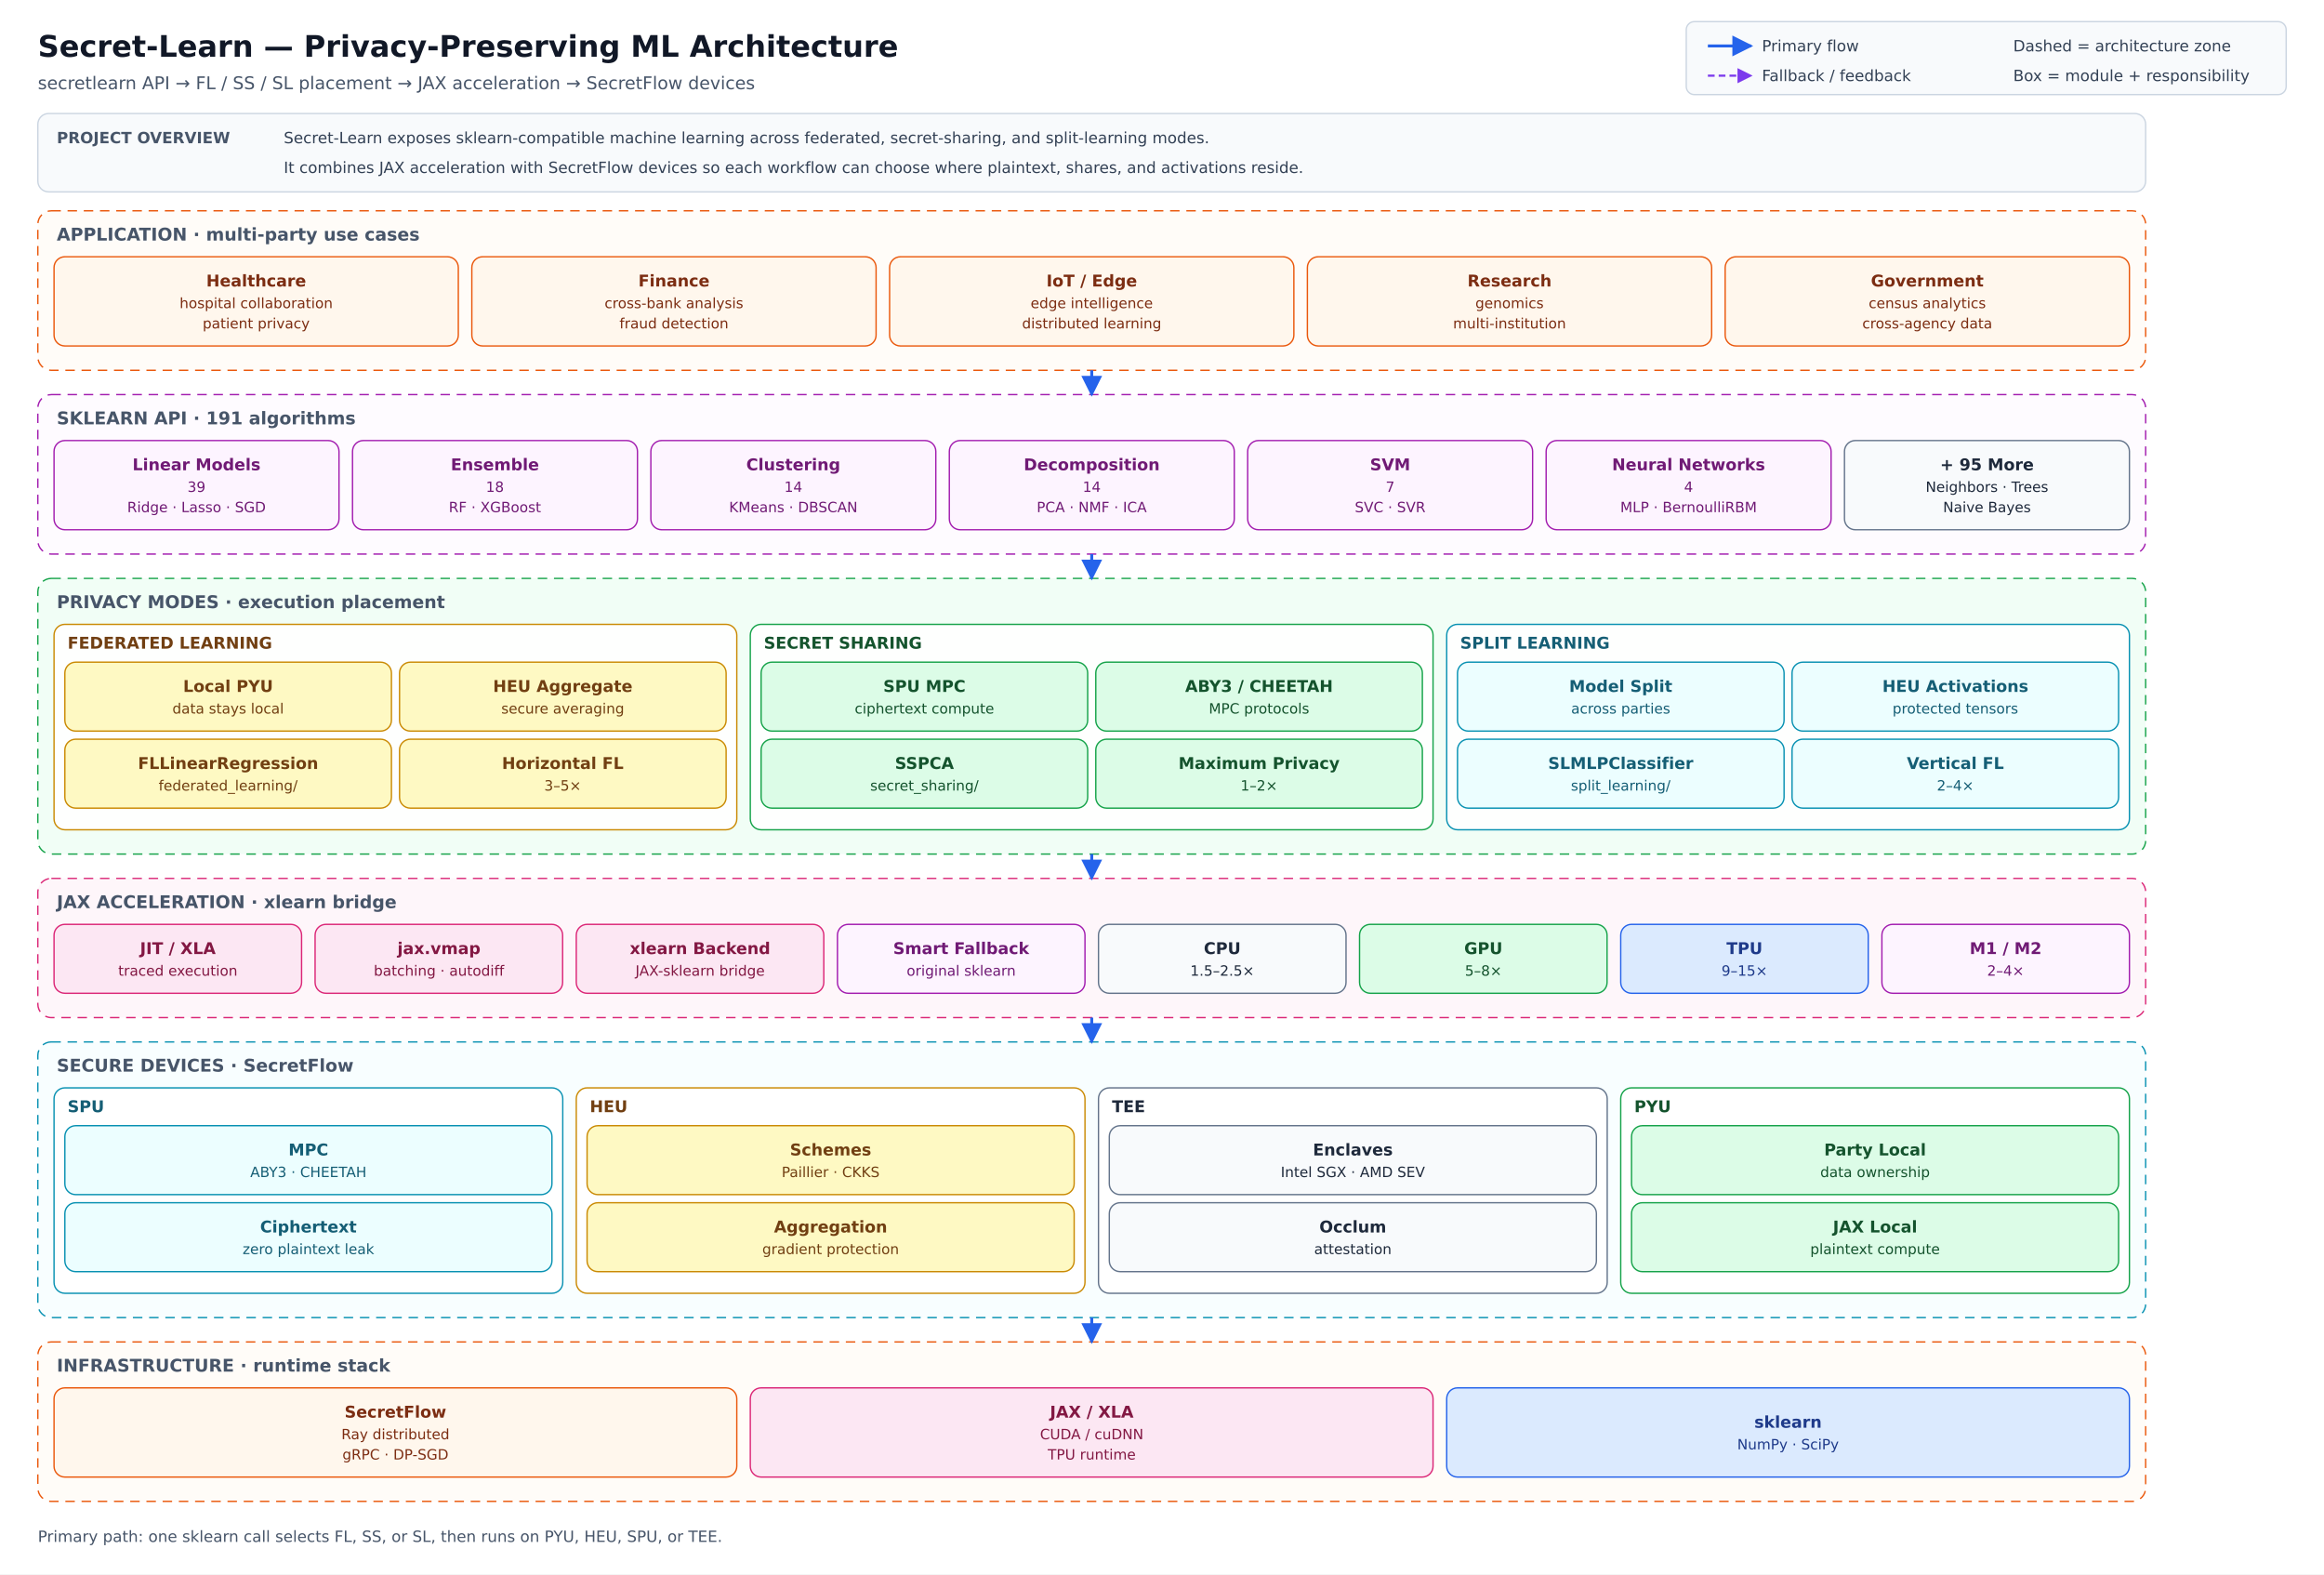
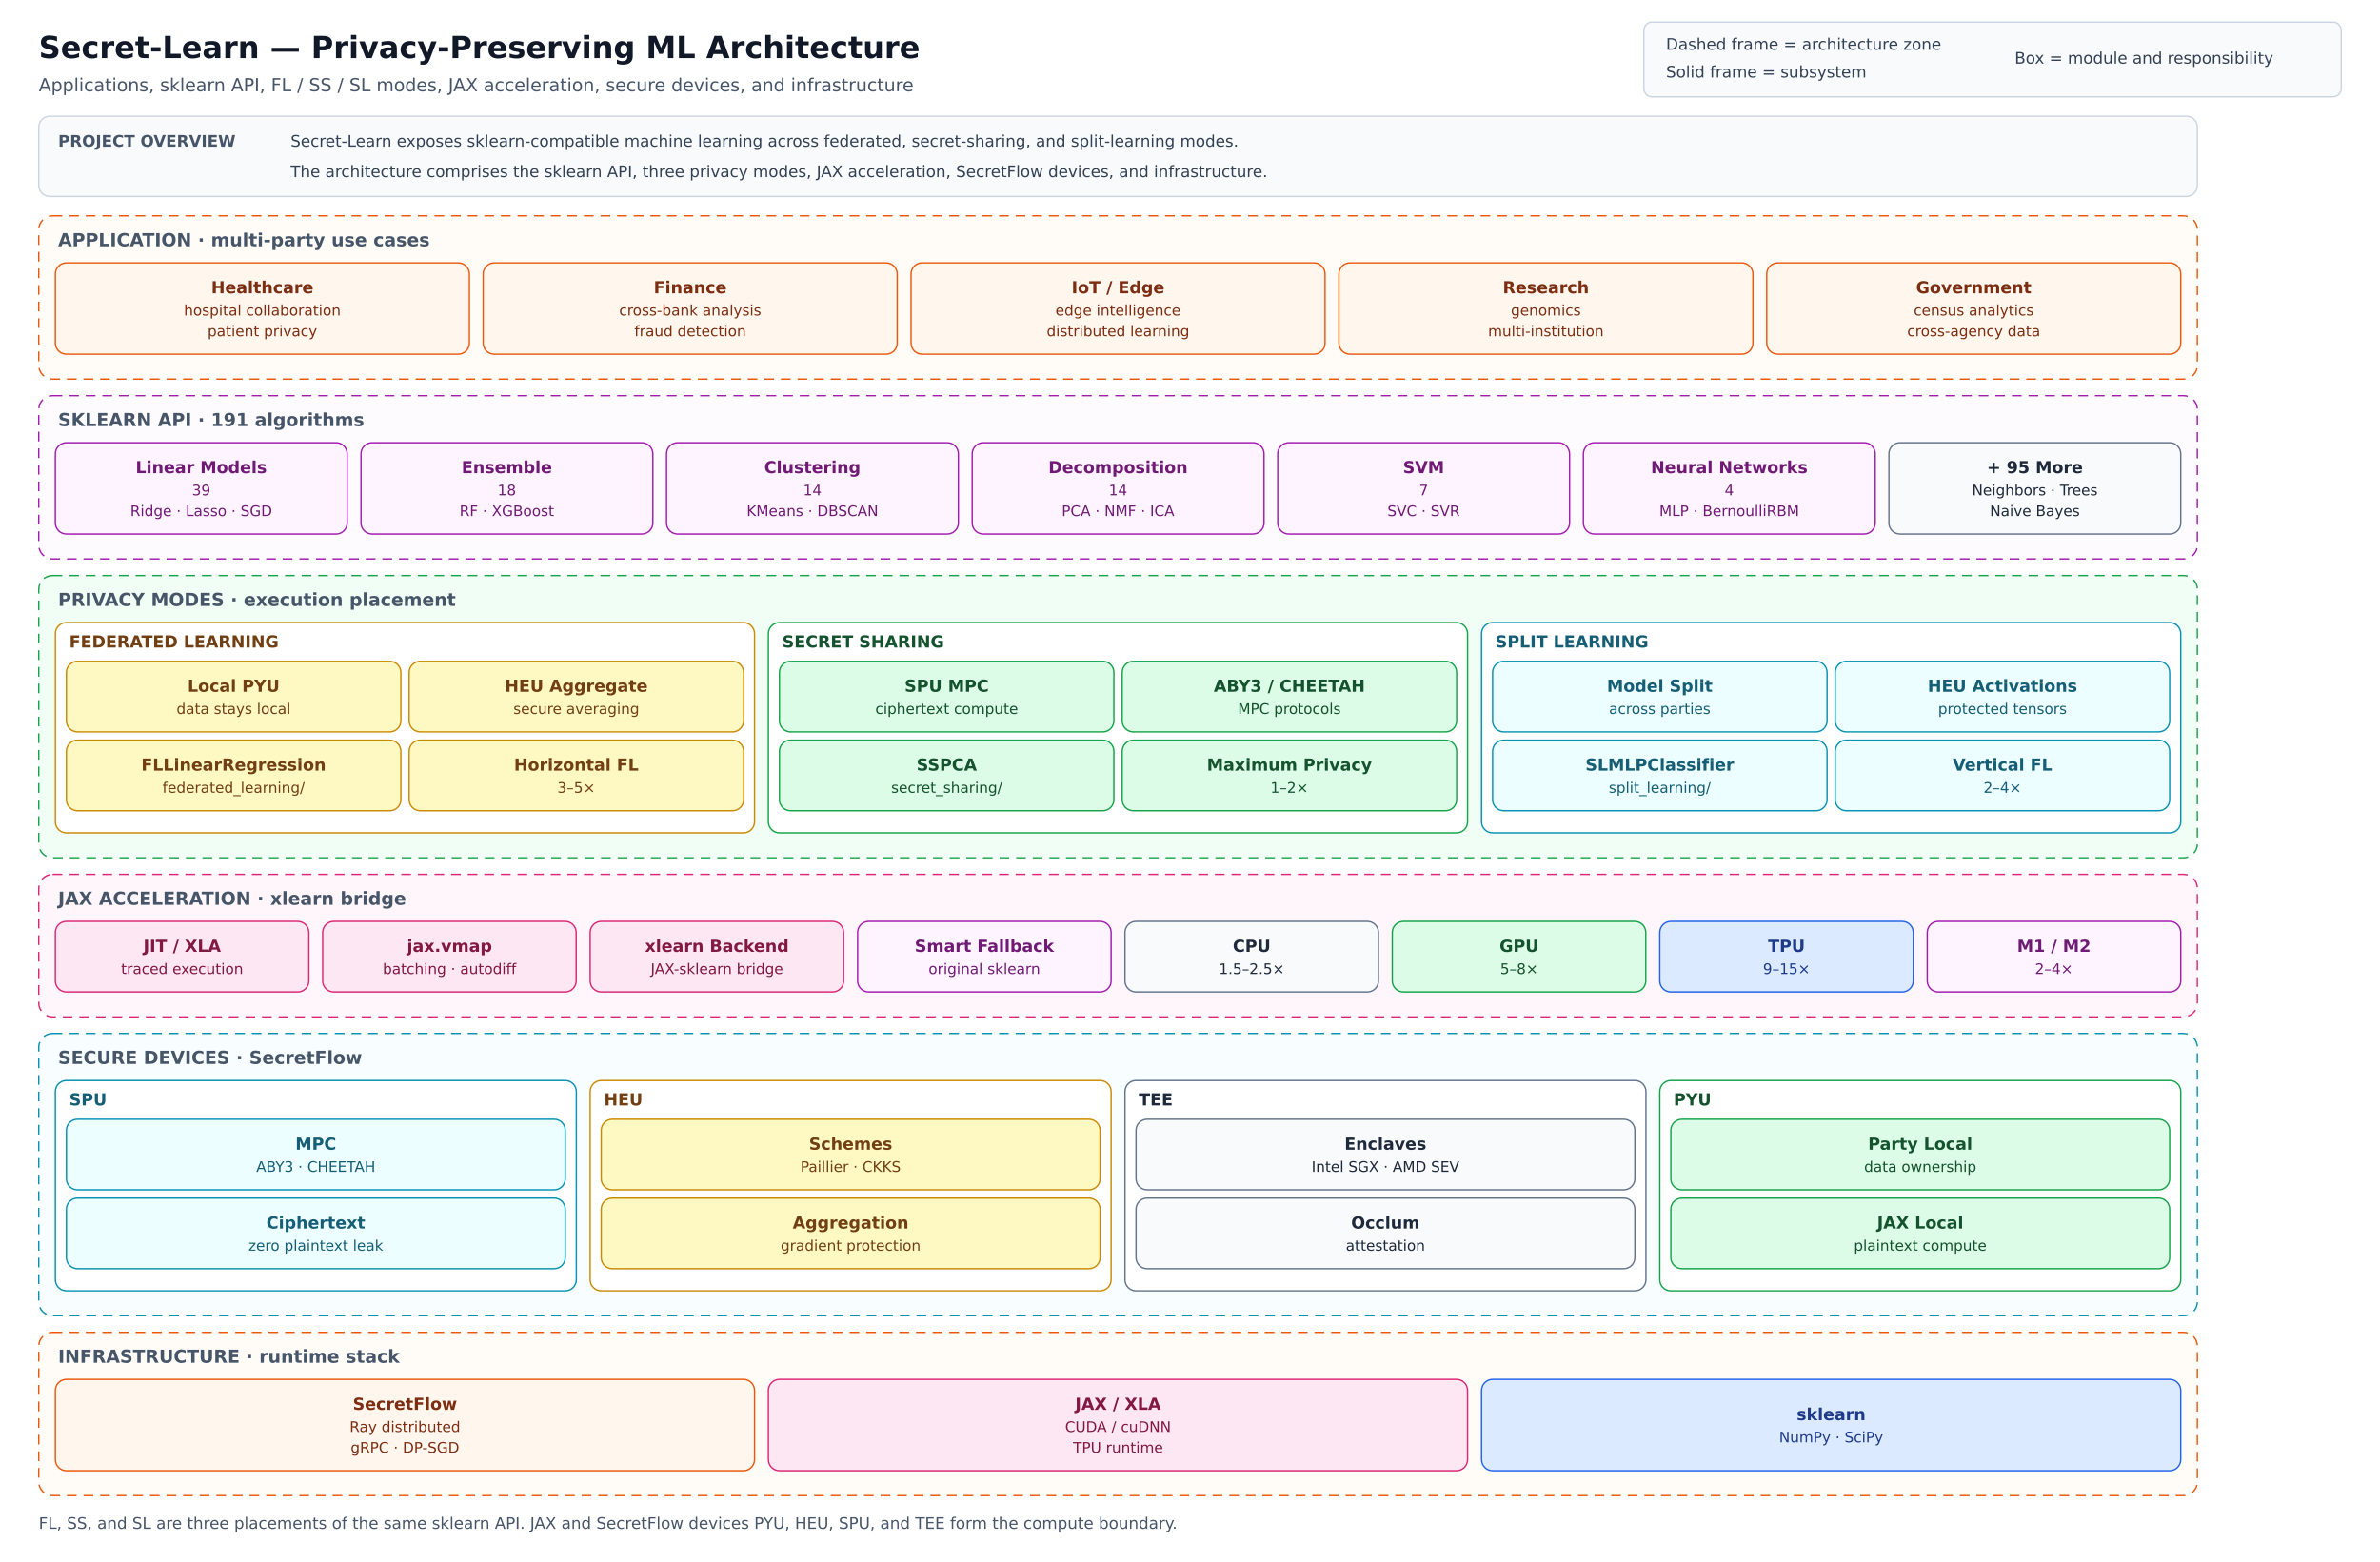
- <svg xmlns="http://www.w3.org/2000/svg" viewBox="0 0 1720 1165" font-family="WenQuanYi Micro Hei, DejaVu Sans, sans-serif">
-   <defs>
-     <marker id="arr" viewBox="0 0 10 10" refX="9" refY="5" markerWidth="7" markerHeight="7" orient="auto">
-       <path d="M0,0 L10,5 L0,10 z" fill="#2563eb" />
-     </marker>
-     <marker id="arrP" viewBox="0 0 10 10" refX="9" refY="5" markerWidth="7" markerHeight="7" orient="auto">
-       <path d="M0,0 L10,5 L0,10 z" fill="#7c3aed" />
-     </marker>
-   </defs>
-   <rect x="0" y="0" width="1720" height="1165" fill="#ffffff" />
+ <svg xmlns="http://www.w3.org/2000/svg" viewBox="0 0 1720 1129" font-family="WenQuanYi Micro Hei, DejaVu Sans, sans-serif">
+   <rect x="0" y="0" width="1720" height="1129" fill="#ffffff" />
  <text x="28" y="42" font-size="22" fill="#111827" font-weight="700" text-anchor="start">Secret-Learn — Privacy-Preserving ML Architecture</text>
-   <text x="28" y="66" font-size="13" fill="#475569" font-weight="400" text-anchor="start">secretlearn API → FL / SS / SL placement → JAX acceleration → SecretFlow devices</text>
-   <rect x="1248" y="16" width="444" height="54" rx="6" fill="#f8fafc" stroke="#cbd5e1" />
-   <line x1="1264" y1="34" x2="1296" y2="34" stroke="#2563eb" stroke-width="2.2" marker-end="url(#arr)" />
-   <text x="1304" y="38" font-size="11.5" fill="#334155" font-weight="400" text-anchor="start">Primary flow</text>
-   <line x1="1264" y1="56" x2="1296" y2="56" stroke="#7c3aed" stroke-width="1.6" stroke-dasharray="5,3" marker-end="url(#arrP)" />
-   <text x="1304" y="60" font-size="11.5" fill="#334155" font-weight="400" text-anchor="start">Fallback / feedback</text>
-   <text x="1490" y="38" font-size="11.5" fill="#334155" font-weight="400" text-anchor="start">Dashed = architecture zone</text>
-   <text x="1490" y="60" font-size="11.5" fill="#334155" font-weight="400" text-anchor="start">Box = module + responsibility</text>
+   <text x="28" y="66" font-size="13" fill="#475569" font-weight="400" text-anchor="start">Applications, sklearn API, FL / SS / SL modes, JAX acceleration, secure devices, and infrastructure</text>
+   <rect x="1188" y="16" width="504" height="54" rx="6" fill="#f8fafc" stroke="#cbd5e1" />
+   <text x="1204" y="36" font-size="11.5" fill="#334155" font-weight="400" text-anchor="start">Dashed frame = architecture zone</text>
+   <text x="1204" y="56" font-size="11.5" fill="#334155" font-weight="400" text-anchor="start">Solid frame = subsystem</text>
+   <text x="1456" y="46" font-size="11.5" fill="#334155" font-weight="400" text-anchor="start">Box = module and responsibility</text>
  <rect x="28" y="84" width="1560" height="58" rx="8" fill="#f8fafc" stroke="#cbd5e1" />
  <text x="42" y="106" font-size="11.5" fill="#475569" font-weight="700" text-anchor="start">PROJECT OVERVIEW</text>
  <text x="210" y="106" font-size="11.5" fill="#334155" font-weight="400" text-anchor="start">Secret-Learn exposes sklearn-compatible machine learning across federated, secret-sharing, and split-learning modes.</text>
-   <text x="210" y="128" font-size="11.5" fill="#334155" font-weight="400" text-anchor="start">It combines JAX acceleration with SecretFlow devices so each workflow can choose where plaintext, shares, and activations reside.</text>
+   <text x="210" y="128" font-size="11.5" fill="#334155" font-weight="400" text-anchor="start">The architecture comprises the sklearn API, three privacy modes, JAX acceleration, SecretFlow devices, and infrastructure.</text>
  <rect x="28" y="156" width="1560" height="118" rx="10" fill="#fff7ed" fill-opacity="0.38" stroke="#ea580c" stroke-dasharray="7,5" />
  <text x="42" y="178" font-size="13" fill="#475569" font-weight="700" text-anchor="start">APPLICATION · multi-party use cases</text>
  <rect x="40.0" y="190.0" width="299.2" height="66.0" rx="8" fill="#fff7ed" stroke="#ea580c" />
  <text x="189.6" y="212.0" font-size="12" fill="#7c2d12" font-weight="700" text-anchor="middle">Healthcare</text>
  <text x="189.6" y="228.0" font-size="10.5" fill="#7c2d12" font-weight="400" text-anchor="middle">hospital collaboration</text>
  <text x="189.6" y="243.0" font-size="10.5" fill="#7c2d12" font-weight="400" text-anchor="middle">patient privacy</text>
  <rect x="349.2" y="190.0" width="299.2" height="66.0" rx="8" fill="#fff7ed" stroke="#ea580c" />
  <text x="498.8" y="212.0" font-size="12" fill="#7c2d12" font-weight="700" text-anchor="middle">Finance</text>
  <text x="498.8" y="228.0" font-size="10.5" fill="#7c2d12" font-weight="400" text-anchor="middle">cross-bank analysis</text>
  <text x="498.8" y="243.0" font-size="10.5" fill="#7c2d12" font-weight="400" text-anchor="middle">fraud detection</text>
  <rect x="658.4" y="190.0" width="299.2" height="66.0" rx="8" fill="#fff7ed" stroke="#ea580c" />
  <text x="808.0" y="212.0" font-size="12" fill="#7c2d12" font-weight="700" text-anchor="middle">IoT / Edge</text>
  <text x="808.0" y="228.0" font-size="10.5" fill="#7c2d12" font-weight="400" text-anchor="middle">edge intelligence</text>
  <text x="808.0" y="243.0" font-size="10.5" fill="#7c2d12" font-weight="400" text-anchor="middle">distributed learning</text>
  <rect x="967.6" y="190.0" width="299.2" height="66.0" rx="8" fill="#fff7ed" stroke="#ea580c" />
  <text x="1117.2" y="212.0" font-size="12" fill="#7c2d12" font-weight="700" text-anchor="middle">Research</text>
  <text x="1117.2" y="228.0" font-size="10.5" fill="#7c2d12" font-weight="400" text-anchor="middle">genomics</text>
  <text x="1117.2" y="243.0" font-size="10.5" fill="#7c2d12" font-weight="400" text-anchor="middle">multi-institution</text>
  <rect x="1276.8" y="190.0" width="299.2" height="66.0" rx="8" fill="#fff7ed" stroke="#ea580c" />
  <text x="1426.4" y="212.0" font-size="12" fill="#7c2d12" font-weight="700" text-anchor="middle">Government</text>
  <text x="1426.4" y="228.0" font-size="10.5" fill="#7c2d12" font-weight="400" text-anchor="middle">census analytics</text>
  <text x="1426.4" y="243.0" font-size="10.5" fill="#7c2d12" font-weight="400" text-anchor="middle">cross-agency data</text>
-   <rect x="28" y="292" width="1560" height="118" rx="10" fill="#fdf4ff" fill-opacity="0.38" stroke="#a21caf" stroke-dasharray="7,5" />
-   <text x="42" y="314" font-size="13" fill="#475569" font-weight="700" text-anchor="start">SKLEARN API · 191 algorithms</text>
-   <rect x="40.0" y="326.0" width="210.9" height="66.0" rx="8" fill="#fdf4ff" stroke="#a21caf" />
-   <text x="145.429" y="348.0" font-size="12" fill="#701a75" font-weight="700" text-anchor="middle">Linear Models</text>
-   <text x="145.429" y="364.0" font-size="10.5" fill="#701a75" font-weight="400" text-anchor="middle">39</text>
-   <text x="145.429" y="379.0" font-size="10.5" fill="#701a75" font-weight="400" text-anchor="middle">Ridge · Lasso · SGD</text>
-   <rect x="260.9" y="326.0" width="210.9" height="66.0" rx="8" fill="#fdf4ff" stroke="#a21caf" />
-   <text x="366.286" y="348.0" font-size="12" fill="#701a75" font-weight="700" text-anchor="middle">Ensemble</text>
-   <text x="366.286" y="364.0" font-size="10.5" fill="#701a75" font-weight="400" text-anchor="middle">18</text>
-   <text x="366.286" y="379.0" font-size="10.5" fill="#701a75" font-weight="400" text-anchor="middle">RF · XGBoost</text>
-   <rect x="481.7" y="326.0" width="210.9" height="66.0" rx="8" fill="#fdf4ff" stroke="#a21caf" />
-   <text x="587.143" y="348.0" font-size="12" fill="#701a75" font-weight="700" text-anchor="middle">Clustering</text>
-   <text x="587.143" y="364.0" font-size="10.5" fill="#701a75" font-weight="400" text-anchor="middle">14</text>
-   <text x="587.143" y="379.0" font-size="10.5" fill="#701a75" font-weight="400" text-anchor="middle">KMeans · DBSCAN</text>
-   <rect x="702.6" y="326.0" width="210.9" height="66.0" rx="8" fill="#fdf4ff" stroke="#a21caf" />
-   <text x="808.0" y="348.0" font-size="12" fill="#701a75" font-weight="700" text-anchor="middle">Decomposition</text>
-   <text x="808.0" y="364.0" font-size="10.5" fill="#701a75" font-weight="400" text-anchor="middle">14</text>
-   <text x="808.0" y="379.0" font-size="10.5" fill="#701a75" font-weight="400" text-anchor="middle">PCA · NMF · ICA</text>
-   <rect x="923.4" y="326.0" width="210.9" height="66.0" rx="8" fill="#fdf4ff" stroke="#a21caf" />
-   <text x="1028.857" y="348.0" font-size="12" fill="#701a75" font-weight="700" text-anchor="middle">SVM</text>
-   <text x="1028.857" y="364.0" font-size="10.5" fill="#701a75" font-weight="400" text-anchor="middle">7</text>
-   <text x="1028.857" y="379.0" font-size="10.5" fill="#701a75" font-weight="400" text-anchor="middle">SVC · SVR</text>
-   <rect x="1144.3" y="326.0" width="210.9" height="66.0" rx="8" fill="#fdf4ff" stroke="#a21caf" />
-   <text x="1249.714" y="348.0" font-size="12" fill="#701a75" font-weight="700" text-anchor="middle">Neural Networks</text>
-   <text x="1249.714" y="364.0" font-size="10.5" fill="#701a75" font-weight="400" text-anchor="middle">4</text>
-   <text x="1249.714" y="379.0" font-size="10.5" fill="#701a75" font-weight="400" text-anchor="middle">MLP · BernoulliRBM</text>
-   <rect x="1365.1" y="326.0" width="210.9" height="66.0" rx="8" fill="#f8fafc" stroke="#64748b" />
-   <text x="1470.571" y="348.0" font-size="12" fill="#1e293b" font-weight="700" text-anchor="middle">+ 95 More</text>
-   <text x="1470.571" y="364.0" font-size="10.5" fill="#1e293b" font-weight="400" text-anchor="middle">Neighbors · Trees</text>
-   <text x="1470.571" y="379.0" font-size="10.5" fill="#1e293b" font-weight="400" text-anchor="middle">Naive Bayes</text>
-   <rect x="28" y="428" width="1560" height="204" rx="10" fill="#dcfce7" fill-opacity="0.38" stroke="#16a34a" stroke-dasharray="7,5" />
-   <text x="42" y="450" font-size="13" fill="#475569" font-weight="700" text-anchor="start">PRIVACY MODES · execution placement</text>
-   <rect x="40.0" y="462.0" width="505.3" height="152.0" rx="8" fill="#ffffff" fill-opacity="0.94" stroke="#ca8a04" />
-   <text x="50.0" y="480" font-size="12" fill="#713f12" font-weight="700" text-anchor="start">FEDERATED LEARNING</text>
-   <rect x="48.0" y="490.0" width="241.7" height="51.0" rx="8" fill="#fef9c3" stroke="#ca8a04" />
-   <text x="168.833" y="512.0" font-size="12" fill="#713f12" font-weight="700" text-anchor="middle">Local PYU</text>
-   <text x="168.833" y="528.0" font-size="10.5" fill="#713f12" font-weight="400" text-anchor="middle">data stays local</text>
-   <rect x="295.7" y="490.0" width="241.7" height="51.0" rx="8" fill="#fef9c3" stroke="#ca8a04" />
-   <text x="416.5" y="512.0" font-size="12" fill="#713f12" font-weight="700" text-anchor="middle">HEU Aggregate</text>
-   <text x="416.5" y="528.0" font-size="10.5" fill="#713f12" font-weight="400" text-anchor="middle">secure averaging</text>
-   <rect x="48.0" y="547.0" width="241.7" height="51.0" rx="8" fill="#fef9c3" stroke="#ca8a04" />
-   <text x="168.833" y="569.0" font-size="12" fill="#713f12" font-weight="700" text-anchor="middle">FLLinearRegression</text>
-   <text x="168.833" y="585.0" font-size="10.5" fill="#713f12" font-weight="400" text-anchor="middle">federated_learning/</text>
-   <rect x="295.7" y="547.0" width="241.7" height="51.0" rx="8" fill="#fef9c3" stroke="#ca8a04" />
-   <text x="416.5" y="569.0" font-size="12" fill="#713f12" font-weight="700" text-anchor="middle">Horizontal FL</text>
-   <text x="416.5" y="585.0" font-size="10.5" fill="#713f12" font-weight="400" text-anchor="middle">3–5×</text>
-   <rect x="555.3" y="462.0" width="505.3" height="152.0" rx="8" fill="#ffffff" fill-opacity="0.94" stroke="#16a34a" />
-   <text x="565.333" y="480" font-size="12" fill="#14532d" font-weight="700" text-anchor="start">SECRET SHARING</text>
-   <rect x="563.3" y="490.0" width="241.7" height="51.0" rx="8" fill="#dcfce7" stroke="#16a34a" />
-   <text x="684.167" y="512.0" font-size="12" fill="#14532d" font-weight="700" text-anchor="middle">SPU MPC</text>
-   <text x="684.167" y="528.0" font-size="10.5" fill="#14532d" font-weight="400" text-anchor="middle">ciphertext compute</text>
-   <rect x="811.0" y="490.0" width="241.7" height="51.0" rx="8" fill="#dcfce7" stroke="#16a34a" />
-   <text x="931.833" y="512.0" font-size="12" fill="#14532d" font-weight="700" text-anchor="middle">ABY3 / CHEETAH</text>
-   <text x="931.833" y="528.0" font-size="10.5" fill="#14532d" font-weight="400" text-anchor="middle">MPC protocols</text>
-   <rect x="563.3" y="547.0" width="241.7" height="51.0" rx="8" fill="#dcfce7" stroke="#16a34a" />
-   <text x="684.167" y="569.0" font-size="12" fill="#14532d" font-weight="700" text-anchor="middle">SSPCA</text>
-   <text x="684.167" y="585.0" font-size="10.5" fill="#14532d" font-weight="400" text-anchor="middle">secret_sharing/</text>
-   <rect x="811.0" y="547.0" width="241.7" height="51.0" rx="8" fill="#dcfce7" stroke="#16a34a" />
-   <text x="931.833" y="569.0" font-size="12" fill="#14532d" font-weight="700" text-anchor="middle">Maximum Privacy</text>
-   <text x="931.833" y="585.0" font-size="10.5" fill="#14532d" font-weight="400" text-anchor="middle">1–2×</text>
-   <rect x="1070.7" y="462.0" width="505.3" height="152.0" rx="8" fill="#ffffff" fill-opacity="0.94" stroke="#0891b2" />
-   <text x="1080.667" y="480" font-size="12" fill="#155e75" font-weight="700" text-anchor="start">SPLIT LEARNING</text>
-   <rect x="1078.7" y="490.0" width="241.7" height="51.0" rx="8" fill="#ecfeff" stroke="#0891b2" />
-   <text x="1199.5" y="512.0" font-size="12" fill="#155e75" font-weight="700" text-anchor="middle">Model Split</text>
-   <text x="1199.5" y="528.0" font-size="10.5" fill="#155e75" font-weight="400" text-anchor="middle">across parties</text>
-   <rect x="1326.3" y="490.0" width="241.7" height="51.0" rx="8" fill="#ecfeff" stroke="#0891b2" />
-   <text x="1447.167" y="512.0" font-size="12" fill="#155e75" font-weight="700" text-anchor="middle">HEU Activations</text>
-   <text x="1447.167" y="528.0" font-size="10.5" fill="#155e75" font-weight="400" text-anchor="middle">protected tensors</text>
-   <rect x="1078.7" y="547.0" width="241.7" height="51.0" rx="8" fill="#ecfeff" stroke="#0891b2" />
-   <text x="1199.5" y="569.0" font-size="12" fill="#155e75" font-weight="700" text-anchor="middle">SLMLPClassifier</text>
-   <text x="1199.5" y="585.0" font-size="10.5" fill="#155e75" font-weight="400" text-anchor="middle">split_learning/</text>
-   <rect x="1326.3" y="547.0" width="241.7" height="51.0" rx="8" fill="#ecfeff" stroke="#0891b2" />
-   <text x="1447.167" y="569.0" font-size="12" fill="#155e75" font-weight="700" text-anchor="middle">Vertical FL</text>
-   <text x="1447.167" y="585.0" font-size="10.5" fill="#155e75" font-weight="400" text-anchor="middle">2–4×</text>
-   <rect x="28" y="650" width="1560" height="103" rx="10" fill="#fce7f3" fill-opacity="0.38" stroke="#db2777" stroke-dasharray="7,5" />
-   <text x="42" y="672" font-size="13" fill="#475569" font-weight="700" text-anchor="start">JAX ACCELERATION · xlearn bridge</text>
-   <rect x="40.0" y="684.0" width="183.2" height="51.0" rx="8" fill="#fce7f3" stroke="#db2777" />
-   <text x="131.625" y="706.0" font-size="12" fill="#831843" font-weight="700" text-anchor="middle">JIT / XLA</text>
-   <text x="131.625" y="722.0" font-size="10.5" fill="#831843" font-weight="400" text-anchor="middle">traced execution</text>
-   <rect x="233.2" y="684.0" width="183.2" height="51.0" rx="8" fill="#fce7f3" stroke="#db2777" />
-   <text x="324.875" y="706.0" font-size="12" fill="#831843" font-weight="700" text-anchor="middle">jax.vmap</text>
-   <text x="324.875" y="722.0" font-size="10.5" fill="#831843" font-weight="400" text-anchor="middle">batching · autodiff</text>
-   <rect x="426.5" y="684.0" width="183.2" height="51.0" rx="8" fill="#fce7f3" stroke="#db2777" />
-   <text x="518.125" y="706.0" font-size="12" fill="#831843" font-weight="700" text-anchor="middle">xlearn Backend</text>
-   <text x="518.125" y="722.0" font-size="10.5" fill="#831843" font-weight="400" text-anchor="middle">JAX-sklearn bridge</text>
-   <rect x="619.8" y="684.0" width="183.2" height="51.0" rx="8" fill="#fdf4ff" stroke="#a21caf" />
-   <text x="711.375" y="706.0" font-size="12" fill="#701a75" font-weight="700" text-anchor="middle">Smart Fallback</text>
-   <text x="711.375" y="722.0" font-size="10.5" fill="#701a75" font-weight="400" text-anchor="middle">original sklearn</text>
-   <rect x="813.0" y="684.0" width="183.2" height="51.0" rx="8" fill="#f8fafc" stroke="#64748b" />
-   <text x="904.625" y="706.0" font-size="12" fill="#1e293b" font-weight="700" text-anchor="middle">CPU</text>
-   <text x="904.625" y="722.0" font-size="10.5" fill="#1e293b" font-weight="400" text-anchor="middle">1.5–2.5×</text>
-   <rect x="1006.2" y="684.0" width="183.2" height="51.0" rx="8" fill="#dcfce7" stroke="#16a34a" />
-   <text x="1097.875" y="706.0" font-size="12" fill="#14532d" font-weight="700" text-anchor="middle">GPU</text>
-   <text x="1097.875" y="722.0" font-size="10.5" fill="#14532d" font-weight="400" text-anchor="middle">5–8×</text>
-   <rect x="1199.5" y="684.0" width="183.2" height="51.0" rx="8" fill="#dbeafe" stroke="#2563eb" />
-   <text x="1291.125" y="706.0" font-size="12" fill="#1e3a8a" font-weight="700" text-anchor="middle">TPU</text>
-   <text x="1291.125" y="722.0" font-size="10.5" fill="#1e3a8a" font-weight="400" text-anchor="middle">9–15×</text>
-   <rect x="1392.8" y="684.0" width="183.2" height="51.0" rx="8" fill="#fdf4ff" stroke="#a21caf" />
-   <text x="1484.375" y="706.0" font-size="12" fill="#701a75" font-weight="700" text-anchor="middle">M1 / M2</text>
-   <text x="1484.375" y="722.0" font-size="10.5" fill="#701a75" font-weight="400" text-anchor="middle">2–4×</text>
-   <rect x="28" y="771" width="1560" height="204" rx="10" fill="#ecfeff" fill-opacity="0.38" stroke="#0891b2" stroke-dasharray="7,5" />
-   <text x="42" y="793" font-size="13" fill="#475569" font-weight="700" text-anchor="start">SECURE DEVICES · SecretFlow</text>
-   <rect x="40.0" y="805.0" width="376.5" height="152.0" rx="8" fill="#ffffff" fill-opacity="0.94" stroke="#0891b2" />
-   <text x="50.0" y="823" font-size="12" fill="#155e75" font-weight="700" text-anchor="start">SPU</text>
-   <rect x="48.0" y="833.0" width="360.5" height="51.0" rx="8" fill="#ecfeff" stroke="#0891b2" />
-   <text x="228.25" y="855.0" font-size="12" fill="#155e75" font-weight="700" text-anchor="middle">MPC</text>
-   <text x="228.25" y="871.0" font-size="10.5" fill="#155e75" font-weight="400" text-anchor="middle">ABY3 · CHEETAH</text>
-   <rect x="48.0" y="890.0" width="360.5" height="51.0" rx="8" fill="#ecfeff" stroke="#0891b2" />
-   <text x="228.25" y="912.0" font-size="12" fill="#155e75" font-weight="700" text-anchor="middle">Ciphertext</text>
-   <text x="228.25" y="928.0" font-size="10.5" fill="#155e75" font-weight="400" text-anchor="middle">zero plaintext leak</text>
-   <rect x="426.5" y="805.0" width="376.5" height="152.0" rx="8" fill="#ffffff" fill-opacity="0.94" stroke="#ca8a04" />
-   <text x="436.5" y="823" font-size="12" fill="#713f12" font-weight="700" text-anchor="start">HEU</text>
-   <rect x="434.5" y="833.0" width="360.5" height="51.0" rx="8" fill="#fef9c3" stroke="#ca8a04" />
-   <text x="614.75" y="855.0" font-size="12" fill="#713f12" font-weight="700" text-anchor="middle">Schemes</text>
-   <text x="614.75" y="871.0" font-size="10.5" fill="#713f12" font-weight="400" text-anchor="middle">Paillier · CKKS</text>
-   <rect x="434.5" y="890.0" width="360.5" height="51.0" rx="8" fill="#fef9c3" stroke="#ca8a04" />
-   <text x="614.75" y="912.0" font-size="12" fill="#713f12" font-weight="700" text-anchor="middle">Aggregation</text>
-   <text x="614.75" y="928.0" font-size="10.5" fill="#713f12" font-weight="400" text-anchor="middle">gradient protection</text>
-   <rect x="813.0" y="805.0" width="376.5" height="152.0" rx="8" fill="#ffffff" fill-opacity="0.94" stroke="#64748b" />
-   <text x="823.0" y="823" font-size="12" fill="#1e293b" font-weight="700" text-anchor="start">TEE</text>
-   <rect x="821.0" y="833.0" width="360.5" height="51.0" rx="8" fill="#f8fafc" stroke="#64748b" />
-   <text x="1001.25" y="855.0" font-size="12" fill="#1e293b" font-weight="700" text-anchor="middle">Enclaves</text>
-   <text x="1001.25" y="871.0" font-size="10.5" fill="#1e293b" font-weight="400" text-anchor="middle">Intel SGX · AMD SEV</text>
-   <rect x="821.0" y="890.0" width="360.5" height="51.0" rx="8" fill="#f8fafc" stroke="#64748b" />
-   <text x="1001.25" y="912.0" font-size="12" fill="#1e293b" font-weight="700" text-anchor="middle">Occlum</text>
-   <text x="1001.25" y="928.0" font-size="10.5" fill="#1e293b" font-weight="400" text-anchor="middle">attestation</text>
-   <rect x="1199.5" y="805.0" width="376.5" height="152.0" rx="8" fill="#ffffff" fill-opacity="0.94" stroke="#16a34a" />
-   <text x="1209.5" y="823" font-size="12" fill="#14532d" font-weight="700" text-anchor="start">PYU</text>
-   <rect x="1207.5" y="833.0" width="360.5" height="51.0" rx="8" fill="#dcfce7" stroke="#16a34a" />
-   <text x="1387.75" y="855.0" font-size="12" fill="#14532d" font-weight="700" text-anchor="middle">Party Local</text>
-   <text x="1387.75" y="871.0" font-size="10.5" fill="#14532d" font-weight="400" text-anchor="middle">data ownership</text>
-   <rect x="1207.5" y="890.0" width="360.5" height="51.0" rx="8" fill="#dcfce7" stroke="#16a34a" />
-   <text x="1387.75" y="912.0" font-size="12" fill="#14532d" font-weight="700" text-anchor="middle">JAX Local</text>
-   <text x="1387.75" y="928.0" font-size="10.5" fill="#14532d" font-weight="400" text-anchor="middle">plaintext compute</text>
-   <rect x="28" y="993" width="1560" height="118" rx="10" fill="#fff7ed" fill-opacity="0.38" stroke="#ea580c" stroke-dasharray="7,5" />
-   <text x="42" y="1015" font-size="13" fill="#475569" font-weight="700" text-anchor="start">INFRASTRUCTURE · runtime stack</text>
-   <rect x="40.0" y="1027.0" width="505.3" height="66.0" rx="8" fill="#fff7ed" stroke="#ea580c" />
-   <text x="292.667" y="1049.0" font-size="12" fill="#7c2d12" font-weight="700" text-anchor="middle">SecretFlow</text>
-   <text x="292.667" y="1065.0" font-size="10.5" fill="#7c2d12" font-weight="400" text-anchor="middle">Ray distributed</text>
-   <text x="292.667" y="1080.0" font-size="10.5" fill="#7c2d12" font-weight="400" text-anchor="middle">gRPC · DP-SGD</text>
-   <rect x="555.3" y="1027.0" width="505.3" height="66.0" rx="8" fill="#fce7f3" stroke="#db2777" />
-   <text x="808" y="1049.0" font-size="12" fill="#831843" font-weight="700" text-anchor="middle">JAX / XLA</text>
-   <text x="808" y="1065.0" font-size="10.5" fill="#831843" font-weight="400" text-anchor="middle">CUDA / cuDNN</text>
-   <text x="808" y="1080.0" font-size="10.5" fill="#831843" font-weight="400" text-anchor="middle">TPU runtime</text>
-   <rect x="1070.7" y="1027.0" width="505.3" height="66.0" rx="8" fill="#dbeafe" stroke="#2563eb" />
-   <text x="1323.333" y="1056.5" font-size="12" fill="#1e3a8a" font-weight="700" text-anchor="middle">sklearn</text>
-   <text x="1323.333" y="1072.5" font-size="10.5" fill="#1e3a8a" font-weight="400" text-anchor="middle">NumPy · SciPy</text>
-   <line x1="808.0" y1="274" x2="808.0" y2="292" stroke="#2563eb" stroke-width="2.2" marker-end="url(#arr)" />
-   <line x1="808.0" y1="410" x2="808.0" y2="428" stroke="#2563eb" stroke-width="2.2" marker-end="url(#arr)" />
-   <line x1="808.0" y1="632" x2="808.0" y2="650" stroke="#2563eb" stroke-width="2.2" marker-end="url(#arr)" />
-   <line x1="808.0" y1="753" x2="808.0" y2="771" stroke="#2563eb" stroke-width="2.2" marker-end="url(#arr)" />
-   <line x1="808.0" y1="975" x2="808.0" y2="993" stroke="#2563eb" stroke-width="2.2" marker-end="url(#arr)" />
-   <text x="28" y="1141" font-size="11.5" fill="#475569" font-weight="400" text-anchor="start">Primary path: one sklearn call selects FL, SS, or SL, then runs on PYU, HEU, SPU, or TEE.</text>
+   <rect x="28" y="286" width="1560" height="118" rx="10" fill="#fdf4ff" fill-opacity="0.38" stroke="#a21caf" stroke-dasharray="7,5" />
+   <text x="42" y="308" font-size="13" fill="#475569" font-weight="700" text-anchor="start">SKLEARN API · 191 algorithms</text>
+   <rect x="40.0" y="320.0" width="210.9" height="66.0" rx="8" fill="#fdf4ff" stroke="#a21caf" />
+   <text x="145.429" y="342.0" font-size="12" fill="#701a75" font-weight="700" text-anchor="middle">Linear Models</text>
+   <text x="145.429" y="358.0" font-size="10.5" fill="#701a75" font-weight="400" text-anchor="middle">39</text>
+   <text x="145.429" y="373.0" font-size="10.5" fill="#701a75" font-weight="400" text-anchor="middle">Ridge · Lasso · SGD</text>
+   <rect x="260.9" y="320.0" width="210.9" height="66.0" rx="8" fill="#fdf4ff" stroke="#a21caf" />
+   <text x="366.286" y="342.0" font-size="12" fill="#701a75" font-weight="700" text-anchor="middle">Ensemble</text>
+   <text x="366.286" y="358.0" font-size="10.5" fill="#701a75" font-weight="400" text-anchor="middle">18</text>
+   <text x="366.286" y="373.0" font-size="10.5" fill="#701a75" font-weight="400" text-anchor="middle">RF · XGBoost</text>
+   <rect x="481.7" y="320.0" width="210.9" height="66.0" rx="8" fill="#fdf4ff" stroke="#a21caf" />
+   <text x="587.143" y="342.0" font-size="12" fill="#701a75" font-weight="700" text-anchor="middle">Clustering</text>
+   <text x="587.143" y="358.0" font-size="10.5" fill="#701a75" font-weight="400" text-anchor="middle">14</text>
+   <text x="587.143" y="373.0" font-size="10.5" fill="#701a75" font-weight="400" text-anchor="middle">KMeans · DBSCAN</text>
+   <rect x="702.6" y="320.0" width="210.9" height="66.0" rx="8" fill="#fdf4ff" stroke="#a21caf" />
+   <text x="808.0" y="342.0" font-size="12" fill="#701a75" font-weight="700" text-anchor="middle">Decomposition</text>
+   <text x="808.0" y="358.0" font-size="10.5" fill="#701a75" font-weight="400" text-anchor="middle">14</text>
+   <text x="808.0" y="373.0" font-size="10.5" fill="#701a75" font-weight="400" text-anchor="middle">PCA · NMF · ICA</text>
+   <rect x="923.4" y="320.0" width="210.9" height="66.0" rx="8" fill="#fdf4ff" stroke="#a21caf" />
+   <text x="1028.857" y="342.0" font-size="12" fill="#701a75" font-weight="700" text-anchor="middle">SVM</text>
+   <text x="1028.857" y="358.0" font-size="10.5" fill="#701a75" font-weight="400" text-anchor="middle">7</text>
+   <text x="1028.857" y="373.0" font-size="10.5" fill="#701a75" font-weight="400" text-anchor="middle">SVC · SVR</text>
+   <rect x="1144.3" y="320.0" width="210.9" height="66.0" rx="8" fill="#fdf4ff" stroke="#a21caf" />
+   <text x="1249.714" y="342.0" font-size="12" fill="#701a75" font-weight="700" text-anchor="middle">Neural Networks</text>
+   <text x="1249.714" y="358.0" font-size="10.5" fill="#701a75" font-weight="400" text-anchor="middle">4</text>
+   <text x="1249.714" y="373.0" font-size="10.5" fill="#701a75" font-weight="400" text-anchor="middle">MLP · BernoulliRBM</text>
+   <rect x="1365.1" y="320.0" width="210.9" height="66.0" rx="8" fill="#f8fafc" stroke="#64748b" />
+   <text x="1470.571" y="342.0" font-size="12" fill="#1e293b" font-weight="700" text-anchor="middle">+ 95 More</text>
+   <text x="1470.571" y="358.0" font-size="10.5" fill="#1e293b" font-weight="400" text-anchor="middle">Neighbors · Trees</text>
+   <text x="1470.571" y="373.0" font-size="10.5" fill="#1e293b" font-weight="400" text-anchor="middle">Naive Bayes</text>
+   <rect x="28" y="416" width="1560" height="204" rx="10" fill="#dcfce7" fill-opacity="0.38" stroke="#16a34a" stroke-dasharray="7,5" />
+   <text x="42" y="438" font-size="13" fill="#475569" font-weight="700" text-anchor="start">PRIVACY MODES · execution placement</text>
+   <rect x="40.0" y="450.0" width="505.3" height="152.0" rx="8" fill="#ffffff" fill-opacity="0.94" stroke="#ca8a04" />
+   <text x="50.0" y="468" font-size="12" fill="#713f12" font-weight="700" text-anchor="start">FEDERATED LEARNING</text>
+   <rect x="48.0" y="478.0" width="241.7" height="51.0" rx="8" fill="#fef9c3" stroke="#ca8a04" />
+   <text x="168.833" y="500.0" font-size="12" fill="#713f12" font-weight="700" text-anchor="middle">Local PYU</text>
+   <text x="168.833" y="516.0" font-size="10.5" fill="#713f12" font-weight="400" text-anchor="middle">data stays local</text>
+   <rect x="295.7" y="478.0" width="241.7" height="51.0" rx="8" fill="#fef9c3" stroke="#ca8a04" />
+   <text x="416.5" y="500.0" font-size="12" fill="#713f12" font-weight="700" text-anchor="middle">HEU Aggregate</text>
+   <text x="416.5" y="516.0" font-size="10.5" fill="#713f12" font-weight="400" text-anchor="middle">secure averaging</text>
+   <rect x="48.0" y="535.0" width="241.7" height="51.0" rx="8" fill="#fef9c3" stroke="#ca8a04" />
+   <text x="168.833" y="557.0" font-size="12" fill="#713f12" font-weight="700" text-anchor="middle">FLLinearRegression</text>
+   <text x="168.833" y="573.0" font-size="10.5" fill="#713f12" font-weight="400" text-anchor="middle">federated_learning/</text>
+   <rect x="295.7" y="535.0" width="241.7" height="51.0" rx="8" fill="#fef9c3" stroke="#ca8a04" />
+   <text x="416.5" y="557.0" font-size="12" fill="#713f12" font-weight="700" text-anchor="middle">Horizontal FL</text>
+   <text x="416.5" y="573.0" font-size="10.5" fill="#713f12" font-weight="400" text-anchor="middle">3–5×</text>
+   <rect x="555.3" y="450.0" width="505.3" height="152.0" rx="8" fill="#ffffff" fill-opacity="0.94" stroke="#16a34a" />
+   <text x="565.333" y="468" font-size="12" fill="#14532d" font-weight="700" text-anchor="start">SECRET SHARING</text>
+   <rect x="563.3" y="478.0" width="241.7" height="51.0" rx="8" fill="#dcfce7" stroke="#16a34a" />
+   <text x="684.167" y="500.0" font-size="12" fill="#14532d" font-weight="700" text-anchor="middle">SPU MPC</text>
+   <text x="684.167" y="516.0" font-size="10.5" fill="#14532d" font-weight="400" text-anchor="middle">ciphertext compute</text>
+   <rect x="811.0" y="478.0" width="241.7" height="51.0" rx="8" fill="#dcfce7" stroke="#16a34a" />
+   <text x="931.833" y="500.0" font-size="12" fill="#14532d" font-weight="700" text-anchor="middle">ABY3 / CHEETAH</text>
+   <text x="931.833" y="516.0" font-size="10.5" fill="#14532d" font-weight="400" text-anchor="middle">MPC protocols</text>
+   <rect x="563.3" y="535.0" width="241.7" height="51.0" rx="8" fill="#dcfce7" stroke="#16a34a" />
+   <text x="684.167" y="557.0" font-size="12" fill="#14532d" font-weight="700" text-anchor="middle">SSPCA</text>
+   <text x="684.167" y="573.0" font-size="10.5" fill="#14532d" font-weight="400" text-anchor="middle">secret_sharing/</text>
+   <rect x="811.0" y="535.0" width="241.7" height="51.0" rx="8" fill="#dcfce7" stroke="#16a34a" />
+   <text x="931.833" y="557.0" font-size="12" fill="#14532d" font-weight="700" text-anchor="middle">Maximum Privacy</text>
+   <text x="931.833" y="573.0" font-size="10.5" fill="#14532d" font-weight="400" text-anchor="middle">1–2×</text>
+   <rect x="1070.7" y="450.0" width="505.3" height="152.0" rx="8" fill="#ffffff" fill-opacity="0.94" stroke="#0891b2" />
+   <text x="1080.667" y="468" font-size="12" fill="#155e75" font-weight="700" text-anchor="start">SPLIT LEARNING</text>
+   <rect x="1078.7" y="478.0" width="241.7" height="51.0" rx="8" fill="#ecfeff" stroke="#0891b2" />
+   <text x="1199.5" y="500.0" font-size="12" fill="#155e75" font-weight="700" text-anchor="middle">Model Split</text>
+   <text x="1199.5" y="516.0" font-size="10.5" fill="#155e75" font-weight="400" text-anchor="middle">across parties</text>
+   <rect x="1326.3" y="478.0" width="241.7" height="51.0" rx="8" fill="#ecfeff" stroke="#0891b2" />
+   <text x="1447.167" y="500.0" font-size="12" fill="#155e75" font-weight="700" text-anchor="middle">HEU Activations</text>
+   <text x="1447.167" y="516.0" font-size="10.5" fill="#155e75" font-weight="400" text-anchor="middle">protected tensors</text>
+   <rect x="1078.7" y="535.0" width="241.7" height="51.0" rx="8" fill="#ecfeff" stroke="#0891b2" />
+   <text x="1199.5" y="557.0" font-size="12" fill="#155e75" font-weight="700" text-anchor="middle">SLMLPClassifier</text>
+   <text x="1199.5" y="573.0" font-size="10.5" fill="#155e75" font-weight="400" text-anchor="middle">split_learning/</text>
+   <rect x="1326.3" y="535.0" width="241.7" height="51.0" rx="8" fill="#ecfeff" stroke="#0891b2" />
+   <text x="1447.167" y="557.0" font-size="12" fill="#155e75" font-weight="700" text-anchor="middle">Vertical FL</text>
+   <text x="1447.167" y="573.0" font-size="10.5" fill="#155e75" font-weight="400" text-anchor="middle">2–4×</text>
+   <rect x="28" y="632" width="1560" height="103" rx="10" fill="#fce7f3" fill-opacity="0.38" stroke="#db2777" stroke-dasharray="7,5" />
+   <text x="42" y="654" font-size="13" fill="#475569" font-weight="700" text-anchor="start">JAX ACCELERATION · xlearn bridge</text>
+   <rect x="40.0" y="666.0" width="183.2" height="51.0" rx="8" fill="#fce7f3" stroke="#db2777" />
+   <text x="131.625" y="688.0" font-size="12" fill="#831843" font-weight="700" text-anchor="middle">JIT / XLA</text>
+   <text x="131.625" y="704.0" font-size="10.5" fill="#831843" font-weight="400" text-anchor="middle">traced execution</text>
+   <rect x="233.2" y="666.0" width="183.2" height="51.0" rx="8" fill="#fce7f3" stroke="#db2777" />
+   <text x="324.875" y="688.0" font-size="12" fill="#831843" font-weight="700" text-anchor="middle">jax.vmap</text>
+   <text x="324.875" y="704.0" font-size="10.5" fill="#831843" font-weight="400" text-anchor="middle">batching · autodiff</text>
+   <rect x="426.5" y="666.0" width="183.2" height="51.0" rx="8" fill="#fce7f3" stroke="#db2777" />
+   <text x="518.125" y="688.0" font-size="12" fill="#831843" font-weight="700" text-anchor="middle">xlearn Backend</text>
+   <text x="518.125" y="704.0" font-size="10.5" fill="#831843" font-weight="400" text-anchor="middle">JAX-sklearn bridge</text>
+   <rect x="619.8" y="666.0" width="183.2" height="51.0" rx="8" fill="#fdf4ff" stroke="#a21caf" />
+   <text x="711.375" y="688.0" font-size="12" fill="#701a75" font-weight="700" text-anchor="middle">Smart Fallback</text>
+   <text x="711.375" y="704.0" font-size="10.5" fill="#701a75" font-weight="400" text-anchor="middle">original sklearn</text>
+   <rect x="813.0" y="666.0" width="183.2" height="51.0" rx="8" fill="#f8fafc" stroke="#64748b" />
+   <text x="904.625" y="688.0" font-size="12" fill="#1e293b" font-weight="700" text-anchor="middle">CPU</text>
+   <text x="904.625" y="704.0" font-size="10.5" fill="#1e293b" font-weight="400" text-anchor="middle">1.5–2.5×</text>
+   <rect x="1006.2" y="666.0" width="183.2" height="51.0" rx="8" fill="#dcfce7" stroke="#16a34a" />
+   <text x="1097.875" y="688.0" font-size="12" fill="#14532d" font-weight="700" text-anchor="middle">GPU</text>
+   <text x="1097.875" y="704.0" font-size="10.5" fill="#14532d" font-weight="400" text-anchor="middle">5–8×</text>
+   <rect x="1199.5" y="666.0" width="183.2" height="51.0" rx="8" fill="#dbeafe" stroke="#2563eb" />
+   <text x="1291.125" y="688.0" font-size="12" fill="#1e3a8a" font-weight="700" text-anchor="middle">TPU</text>
+   <text x="1291.125" y="704.0" font-size="10.5" fill="#1e3a8a" font-weight="400" text-anchor="middle">9–15×</text>
+   <rect x="1392.8" y="666.0" width="183.2" height="51.0" rx="8" fill="#fdf4ff" stroke="#a21caf" />
+   <text x="1484.375" y="688.0" font-size="12" fill="#701a75" font-weight="700" text-anchor="middle">M1 / M2</text>
+   <text x="1484.375" y="704.0" font-size="10.5" fill="#701a75" font-weight="400" text-anchor="middle">2–4×</text>
+   <rect x="28" y="747" width="1560" height="204" rx="10" fill="#ecfeff" fill-opacity="0.38" stroke="#0891b2" stroke-dasharray="7,5" />
+   <text x="42" y="769" font-size="13" fill="#475569" font-weight="700" text-anchor="start">SECURE DEVICES · SecretFlow</text>
+   <rect x="40.0" y="781.0" width="376.5" height="152.0" rx="8" fill="#ffffff" fill-opacity="0.94" stroke="#0891b2" />
+   <text x="50.0" y="799" font-size="12" fill="#155e75" font-weight="700" text-anchor="start">SPU</text>
+   <rect x="48.0" y="809.0" width="360.5" height="51.0" rx="8" fill="#ecfeff" stroke="#0891b2" />
+   <text x="228.25" y="831.0" font-size="12" fill="#155e75" font-weight="700" text-anchor="middle">MPC</text>
+   <text x="228.25" y="847.0" font-size="10.5" fill="#155e75" font-weight="400" text-anchor="middle">ABY3 · CHEETAH</text>
+   <rect x="48.0" y="866.0" width="360.5" height="51.0" rx="8" fill="#ecfeff" stroke="#0891b2" />
+   <text x="228.25" y="888.0" font-size="12" fill="#155e75" font-weight="700" text-anchor="middle">Ciphertext</text>
+   <text x="228.25" y="904.0" font-size="10.5" fill="#155e75" font-weight="400" text-anchor="middle">zero plaintext leak</text>
+   <rect x="426.5" y="781.0" width="376.5" height="152.0" rx="8" fill="#ffffff" fill-opacity="0.94" stroke="#ca8a04" />
+   <text x="436.5" y="799" font-size="12" fill="#713f12" font-weight="700" text-anchor="start">HEU</text>
+   <rect x="434.5" y="809.0" width="360.5" height="51.0" rx="8" fill="#fef9c3" stroke="#ca8a04" />
+   <text x="614.75" y="831.0" font-size="12" fill="#713f12" font-weight="700" text-anchor="middle">Schemes</text>
+   <text x="614.75" y="847.0" font-size="10.5" fill="#713f12" font-weight="400" text-anchor="middle">Paillier · CKKS</text>
+   <rect x="434.5" y="866.0" width="360.5" height="51.0" rx="8" fill="#fef9c3" stroke="#ca8a04" />
+   <text x="614.75" y="888.0" font-size="12" fill="#713f12" font-weight="700" text-anchor="middle">Aggregation</text>
+   <text x="614.75" y="904.0" font-size="10.5" fill="#713f12" font-weight="400" text-anchor="middle">gradient protection</text>
+   <rect x="813.0" y="781.0" width="376.5" height="152.0" rx="8" fill="#ffffff" fill-opacity="0.94" stroke="#64748b" />
+   <text x="823.0" y="799" font-size="12" fill="#1e293b" font-weight="700" text-anchor="start">TEE</text>
+   <rect x="821.0" y="809.0" width="360.5" height="51.0" rx="8" fill="#f8fafc" stroke="#64748b" />
+   <text x="1001.25" y="831.0" font-size="12" fill="#1e293b" font-weight="700" text-anchor="middle">Enclaves</text>
+   <text x="1001.25" y="847.0" font-size="10.5" fill="#1e293b" font-weight="400" text-anchor="middle">Intel SGX · AMD SEV</text>
+   <rect x="821.0" y="866.0" width="360.5" height="51.0" rx="8" fill="#f8fafc" stroke="#64748b" />
+   <text x="1001.25" y="888.0" font-size="12" fill="#1e293b" font-weight="700" text-anchor="middle">Occlum</text>
+   <text x="1001.25" y="904.0" font-size="10.5" fill="#1e293b" font-weight="400" text-anchor="middle">attestation</text>
+   <rect x="1199.5" y="781.0" width="376.5" height="152.0" rx="8" fill="#ffffff" fill-opacity="0.94" stroke="#16a34a" />
+   <text x="1209.5" y="799" font-size="12" fill="#14532d" font-weight="700" text-anchor="start">PYU</text>
+   <rect x="1207.5" y="809.0" width="360.5" height="51.0" rx="8" fill="#dcfce7" stroke="#16a34a" />
+   <text x="1387.75" y="831.0" font-size="12" fill="#14532d" font-weight="700" text-anchor="middle">Party Local</text>
+   <text x="1387.75" y="847.0" font-size="10.5" fill="#14532d" font-weight="400" text-anchor="middle">data ownership</text>
+   <rect x="1207.5" y="866.0" width="360.5" height="51.0" rx="8" fill="#dcfce7" stroke="#16a34a" />
+   <text x="1387.75" y="888.0" font-size="12" fill="#14532d" font-weight="700" text-anchor="middle">JAX Local</text>
+   <text x="1387.75" y="904.0" font-size="10.5" fill="#14532d" font-weight="400" text-anchor="middle">plaintext compute</text>
+   <rect x="28" y="963" width="1560" height="118" rx="10" fill="#fff7ed" fill-opacity="0.38" stroke="#ea580c" stroke-dasharray="7,5" />
+   <text x="42" y="985" font-size="13" fill="#475569" font-weight="700" text-anchor="start">INFRASTRUCTURE · runtime stack</text>
+   <rect x="40.0" y="997.0" width="505.3" height="66.0" rx="8" fill="#fff7ed" stroke="#ea580c" />
+   <text x="292.667" y="1019.0" font-size="12" fill="#7c2d12" font-weight="700" text-anchor="middle">SecretFlow</text>
+   <text x="292.667" y="1035.0" font-size="10.5" fill="#7c2d12" font-weight="400" text-anchor="middle">Ray distributed</text>
+   <text x="292.667" y="1050.0" font-size="10.5" fill="#7c2d12" font-weight="400" text-anchor="middle">gRPC · DP-SGD</text>
+   <rect x="555.3" y="997.0" width="505.3" height="66.0" rx="8" fill="#fce7f3" stroke="#db2777" />
+   <text x="808" y="1019.0" font-size="12" fill="#831843" font-weight="700" text-anchor="middle">JAX / XLA</text>
+   <text x="808" y="1035.0" font-size="10.5" fill="#831843" font-weight="400" text-anchor="middle">CUDA / cuDNN</text>
+   <text x="808" y="1050.0" font-size="10.5" fill="#831843" font-weight="400" text-anchor="middle">TPU runtime</text>
+   <rect x="1070.7" y="997.0" width="505.3" height="66.0" rx="8" fill="#dbeafe" stroke="#2563eb" />
+   <text x="1323.333" y="1026.5" font-size="12" fill="#1e3a8a" font-weight="700" text-anchor="middle">sklearn</text>
+   <text x="1323.333" y="1042.5" font-size="10.5" fill="#1e3a8a" font-weight="400" text-anchor="middle">NumPy · SciPy</text>
+   <text x="28" y="1105" font-size="11.5" fill="#475569" font-weight="400" text-anchor="start">FL, SS, and SL are three placements of the same sklearn API. JAX and SecretFlow devices PYU, HEU, SPU, and TEE form the compute boundary.</text>
</svg>
